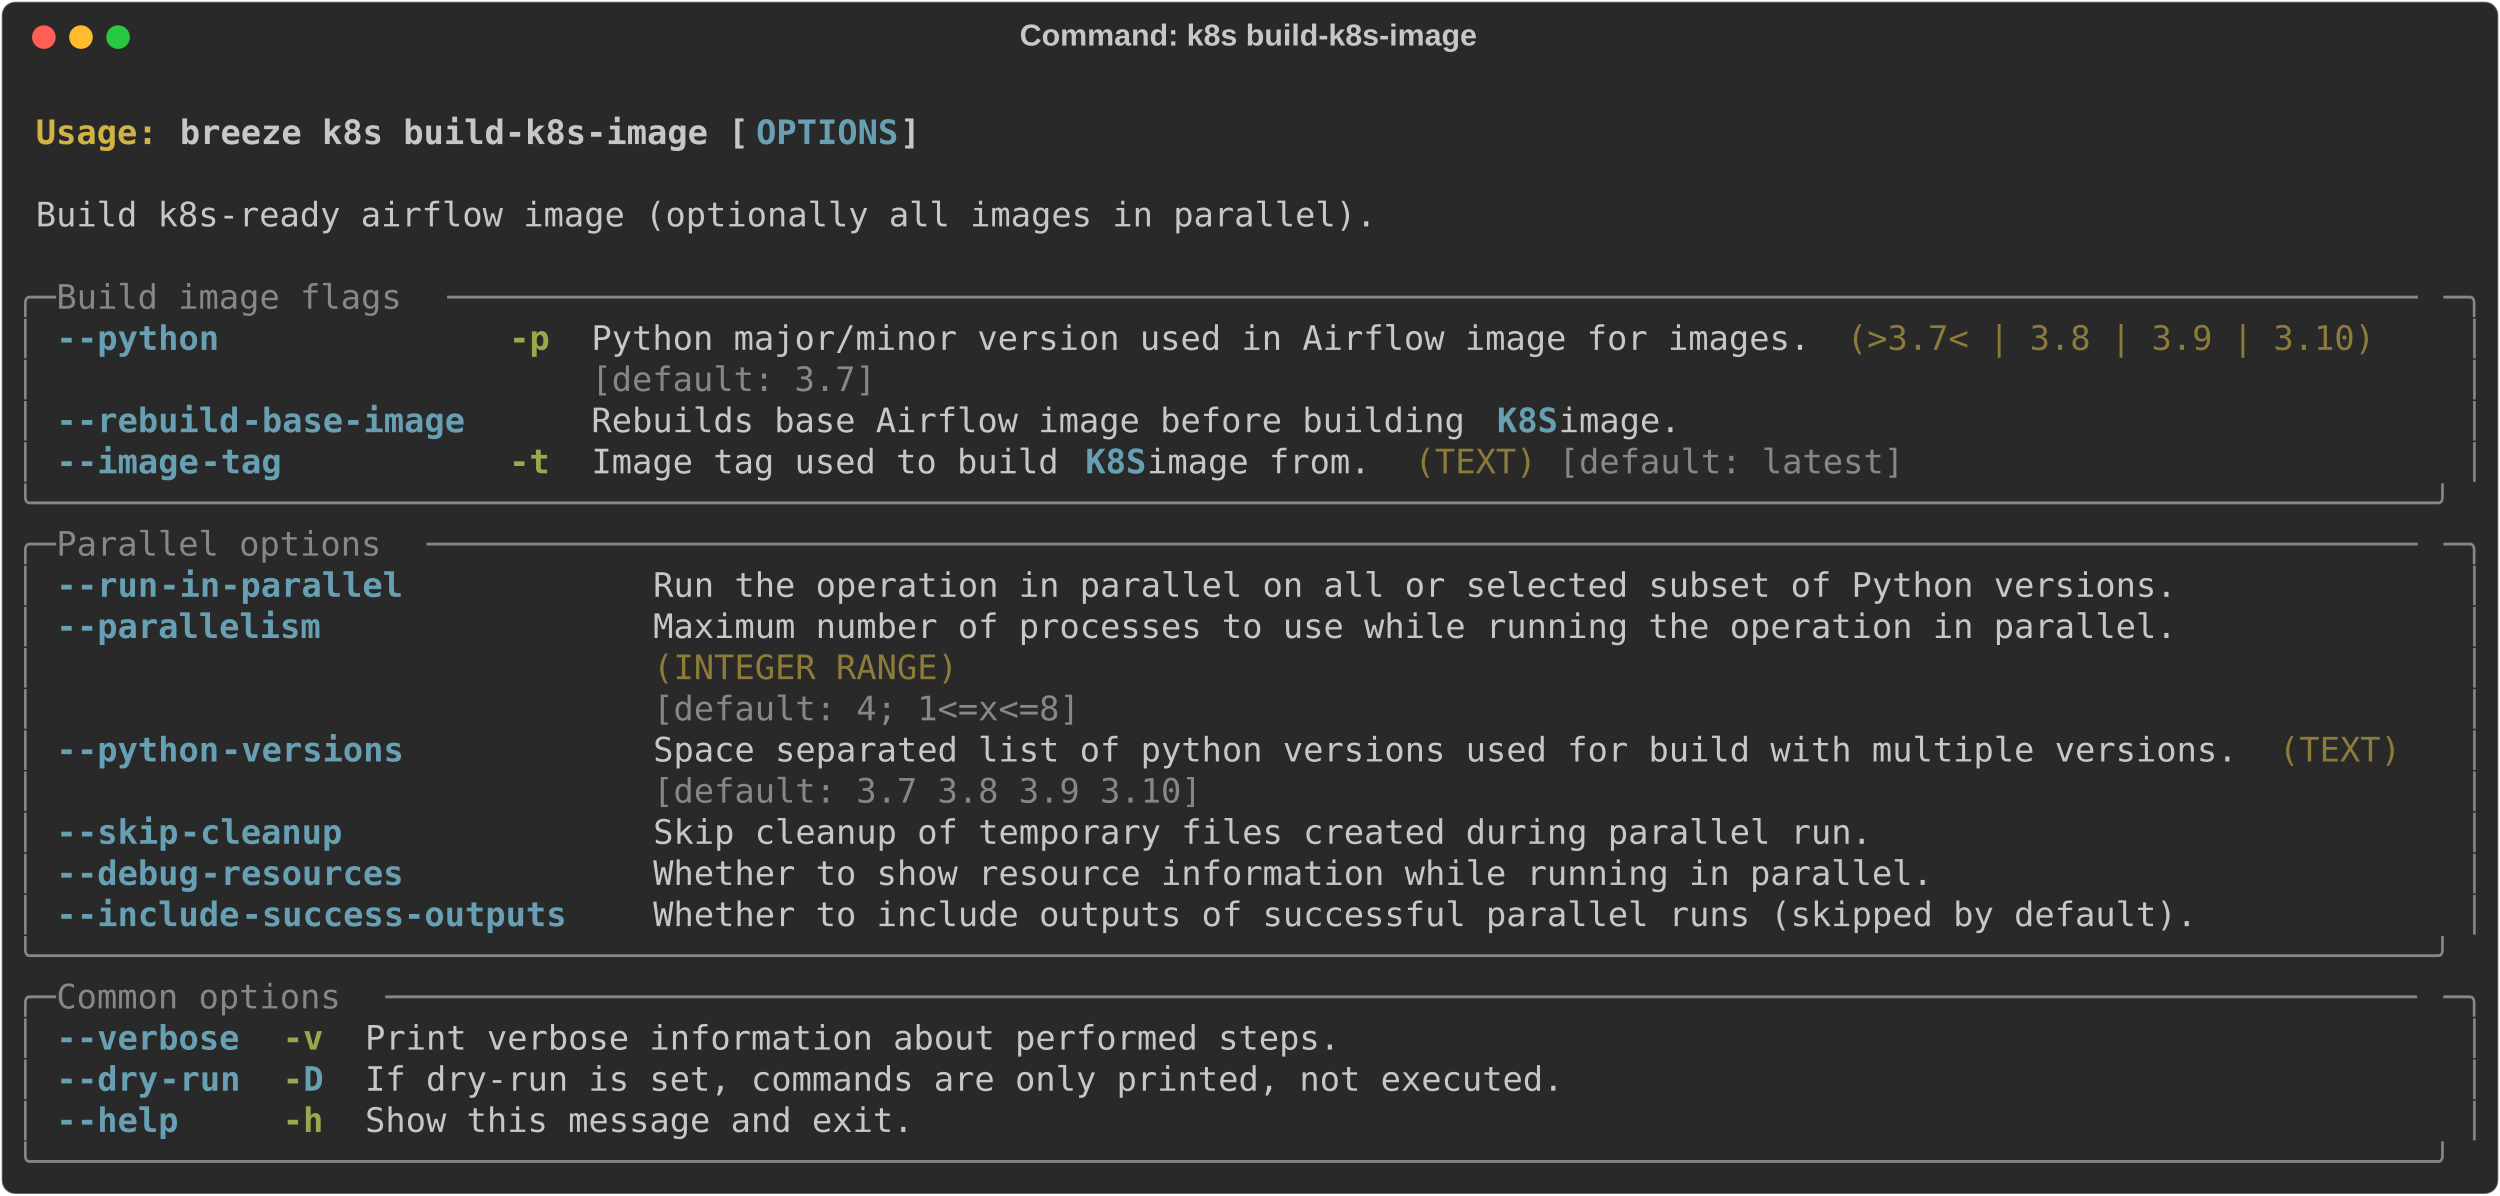
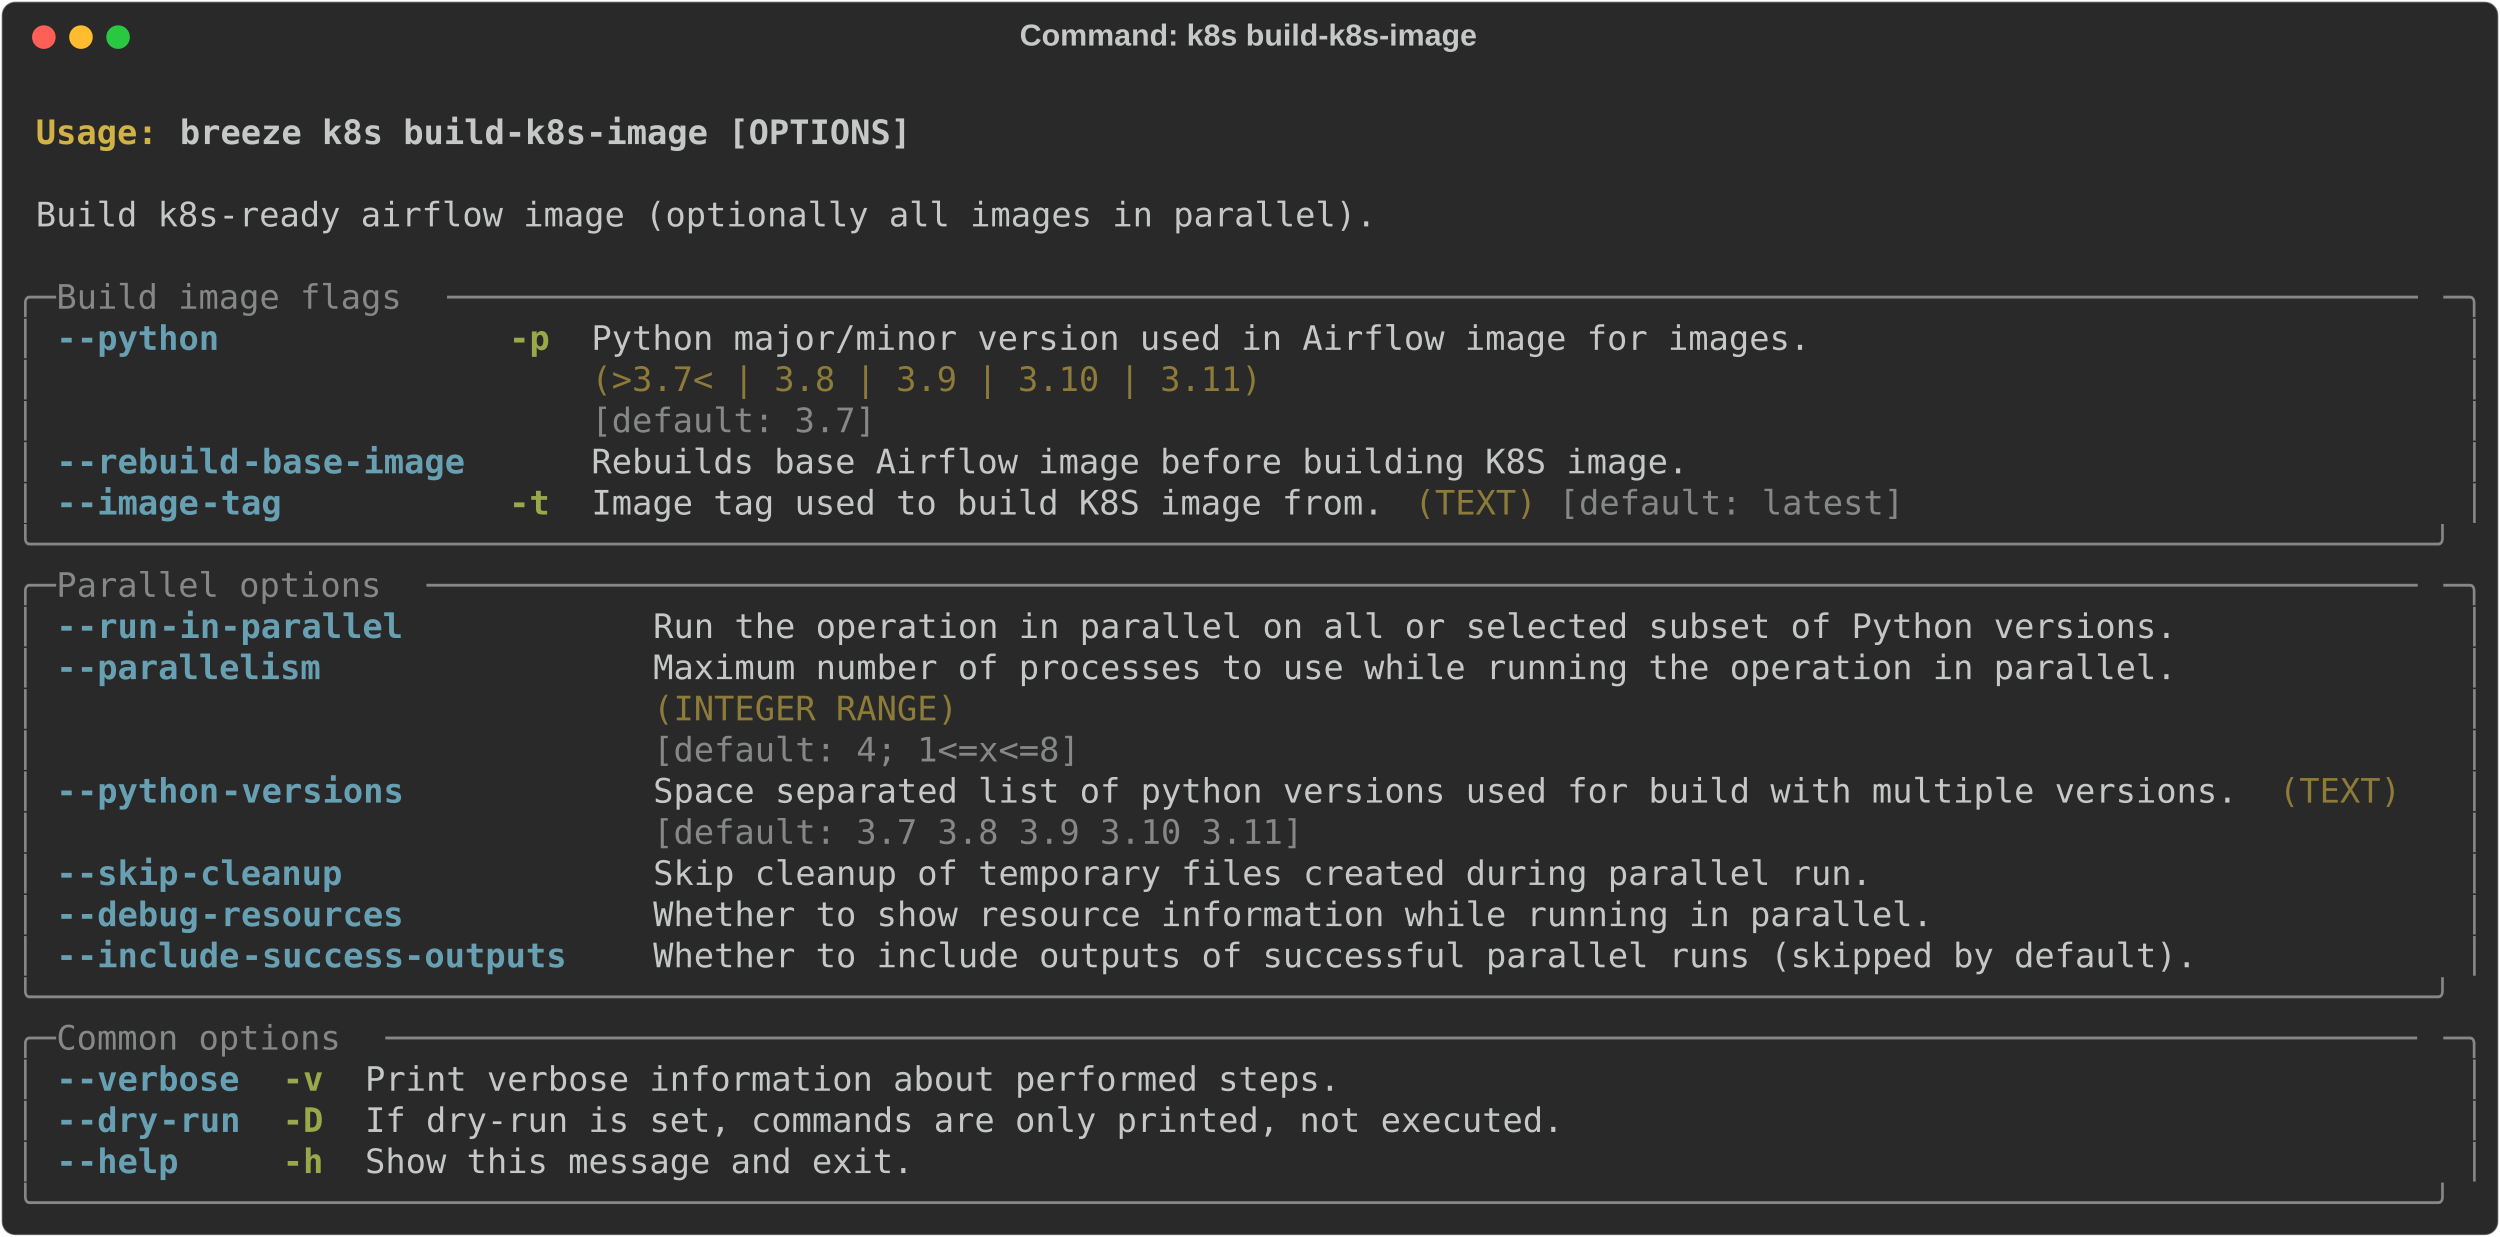
- <svg xmlns="http://www.w3.org/2000/svg" class="rich-terminal" viewBox="0 0 1482 708.8">
+ <svg xmlns="http://www.w3.org/2000/svg" class="rich-terminal" viewBox="0 0 1482 733.2">
  <style>

    @font-face {
        font-family: "Fira Code";
        src: local("FiraCode-Regular"),
                url("https://cdnjs.cloudflare.com/ajax/libs/firacode/6.2.0/woff2/FiraCode-Regular.woff2") format("woff2"),
                url("https://cdnjs.cloudflare.com/ajax/libs/firacode/6.2.0/woff/FiraCode-Regular.woff") format("woff");
        font-style: normal;
        font-weight: 400;
    }
    @font-face {
        font-family: "Fira Code";
        src: local("FiraCode-Bold"),
                url("https://cdnjs.cloudflare.com/ajax/libs/firacode/6.2.0/woff2/FiraCode-Bold.woff2") format("woff2"),
                url("https://cdnjs.cloudflare.com/ajax/libs/firacode/6.2.0/woff/FiraCode-Bold.woff") format("woff");
        font-style: bold;
        font-weight: 700;
    }

    .breeze-k8s-build-k8s-image-matrix {
        font-family: Fira Code, monospace;
        font-size: 20px;
        line-height: 24.4px;
        font-variant-east-asian: full-width;
    }

    .breeze-k8s-build-k8s-image-title {
        font-size: 18px;
        font-weight: bold;
        font-family: arial;
    }

    .breeze-k8s-build-k8s-image-r1 { fill: #c5c8c6;font-weight: bold }
.breeze-k8s-build-k8s-image-r2 { fill: #c5c8c6 }
.breeze-k8s-build-k8s-image-r3 { fill: #d0b344;font-weight: bold }
- .breeze-k8s-build-k8s-image-r4 { fill: #68a0b3;font-weight: bold }
- .breeze-k8s-build-k8s-image-r5 { fill: #868887 }
+ .breeze-k8s-build-k8s-image-r4 { fill: #868887 }
+ .breeze-k8s-build-k8s-image-r5 { fill: #68a0b3;font-weight: bold }
.breeze-k8s-build-k8s-image-r6 { fill: #98a84b;font-weight: bold }
.breeze-k8s-build-k8s-image-r7 { fill: #8d7b39 }
    </style>
  <defs>
    <clipPath id="breeze-k8s-build-k8s-image-clip-terminal">
-       <rect x="0" y="0" width="1463.0" height="657.8" />
+       <rect x="0" y="0" width="1463.0" height="682.2" />
    </clipPath>
    <clipPath id="breeze-k8s-build-k8s-image-line-0">
      <rect x="0" y="1.5" width="1464" height="24.65" />
    </clipPath>
    <clipPath id="breeze-k8s-build-k8s-image-line-1">
      <rect x="0" y="25.9" width="1464" height="24.65" />
    </clipPath>
    <clipPath id="breeze-k8s-build-k8s-image-line-2">
      <rect x="0" y="50.3" width="1464" height="24.65" />
    </clipPath>
    <clipPath id="breeze-k8s-build-k8s-image-line-3">
      <rect x="0" y="74.7" width="1464" height="24.65" />
    </clipPath>
    <clipPath id="breeze-k8s-build-k8s-image-line-4">
      <rect x="0" y="99.1" width="1464" height="24.65" />
    </clipPath>
    <clipPath id="breeze-k8s-build-k8s-image-line-5">
      <rect x="0" y="123.5" width="1464" height="24.65" />
    </clipPath>
    <clipPath id="breeze-k8s-build-k8s-image-line-6">
      <rect x="0" y="147.9" width="1464" height="24.65" />
    </clipPath>
    <clipPath id="breeze-k8s-build-k8s-image-line-7">
      <rect x="0" y="172.3" width="1464" height="24.65" />
    </clipPath>
    <clipPath id="breeze-k8s-build-k8s-image-line-8">
      <rect x="0" y="196.7" width="1464" height="24.65" />
    </clipPath>
    <clipPath id="breeze-k8s-build-k8s-image-line-9">
      <rect x="0" y="221.1" width="1464" height="24.65" />
    </clipPath>
    <clipPath id="breeze-k8s-build-k8s-image-line-10">
      <rect x="0" y="245.5" width="1464" height="24.65" />
    </clipPath>
    <clipPath id="breeze-k8s-build-k8s-image-line-11">
      <rect x="0" y="269.9" width="1464" height="24.65" />
    </clipPath>
    <clipPath id="breeze-k8s-build-k8s-image-line-12">
      <rect x="0" y="294.3" width="1464" height="24.65" />
    </clipPath>
    <clipPath id="breeze-k8s-build-k8s-image-line-13">
      <rect x="0" y="318.7" width="1464" height="24.65" />
    </clipPath>
    <clipPath id="breeze-k8s-build-k8s-image-line-14">
      <rect x="0" y="343.1" width="1464" height="24.65" />
    </clipPath>
    <clipPath id="breeze-k8s-build-k8s-image-line-15">
      <rect x="0" y="367.5" width="1464" height="24.65" />
    </clipPath>
    <clipPath id="breeze-k8s-build-k8s-image-line-16">
      <rect x="0" y="391.9" width="1464" height="24.65" />
    </clipPath>
    <clipPath id="breeze-k8s-build-k8s-image-line-17">
      <rect x="0" y="416.3" width="1464" height="24.65" />
    </clipPath>
    <clipPath id="breeze-k8s-build-k8s-image-line-18">
      <rect x="0" y="440.7" width="1464" height="24.65" />
    </clipPath>
    <clipPath id="breeze-k8s-build-k8s-image-line-19">
      <rect x="0" y="465.1" width="1464" height="24.65" />
    </clipPath>
    <clipPath id="breeze-k8s-build-k8s-image-line-20">
      <rect x="0" y="489.5" width="1464" height="24.65" />
    </clipPath>
    <clipPath id="breeze-k8s-build-k8s-image-line-21">
      <rect x="0" y="513.9" width="1464" height="24.65" />
    </clipPath>
    <clipPath id="breeze-k8s-build-k8s-image-line-22">
      <rect x="0" y="538.3" width="1464" height="24.65" />
    </clipPath>
    <clipPath id="breeze-k8s-build-k8s-image-line-23">
      <rect x="0" y="562.7" width="1464" height="24.65" />
    </clipPath>
    <clipPath id="breeze-k8s-build-k8s-image-line-24">
      <rect x="0" y="587.1" width="1464" height="24.65" />
    </clipPath>
    <clipPath id="breeze-k8s-build-k8s-image-line-25">
      <rect x="0" y="611.5" width="1464" height="24.65" />
    </clipPath>
+     <clipPath id="breeze-k8s-build-k8s-image-line-26">
+       <rect x="0" y="635.9" width="1464" height="24.65" />
+     </clipPath>
  </defs>
-   <rect fill="#292929" stroke="rgba(255,255,255,0.35)" stroke-width="1" x="1" y="1" width="1480" height="706.8" rx="8" />
+   <rect fill="#292929" stroke="rgba(255,255,255,0.35)" stroke-width="1" x="1" y="1" width="1480" height="731.2" rx="8" />
  <text class="breeze-k8s-build-k8s-image-title" fill="#c5c8c6" text-anchor="middle" x="740" y="27">Command: k8s build-k8s-image</text>
  <g transform="translate(26,22)">
    <circle cx="0" cy="0" r="7" fill="#ff5f57" />
    <circle cx="22" cy="0" r="7" fill="#febc2e" />
    <circle cx="44" cy="0" r="7" fill="#28c840" />
  </g>
  <g transform="translate(9, 41)" clip-path="url(#breeze-k8s-build-k8s-image-clip-terminal)">
    <g class="breeze-k8s-build-k8s-image-matrix">
      <text class="breeze-k8s-build-k8s-image-r2" x="1464" y="20" textLength="12.2" clip-path="url(#breeze-k8s-build-k8s-image-line-0)">
</text>
      <text class="breeze-k8s-build-k8s-image-r3" x="12.2" y="44.4" textLength="85.4" clip-path="url(#breeze-k8s-build-k8s-image-line-1)">Usage: </text>
-       <text class="breeze-k8s-build-k8s-image-r1" x="97.6" y="44.4" textLength="341.6" clip-path="url(#breeze-k8s-build-k8s-image-line-1)">breeze k8s build-k8s-image [</text>
-       <text class="breeze-k8s-build-k8s-image-r4" x="439.2" y="44.4" textLength="85.4" clip-path="url(#breeze-k8s-build-k8s-image-line-1)">OPTIONS</text>
-       <text class="breeze-k8s-build-k8s-image-r1" x="524.6" y="44.4" textLength="12.2" clip-path="url(#breeze-k8s-build-k8s-image-line-1)">]</text>
+       <text class="breeze-k8s-build-k8s-image-r1" x="97.6" y="44.4" textLength="439.2" clip-path="url(#breeze-k8s-build-k8s-image-line-1)">breeze k8s build-k8s-image [OPTIONS]</text>
      <text class="breeze-k8s-build-k8s-image-r2" x="1464" y="44.4" textLength="12.2" clip-path="url(#breeze-k8s-build-k8s-image-line-1)">
</text>
      <text class="breeze-k8s-build-k8s-image-r2" x="1464" y="68.8" textLength="12.2" clip-path="url(#breeze-k8s-build-k8s-image-line-2)">
</text>
      <text class="breeze-k8s-build-k8s-image-r2" x="12.2" y="93.2" textLength="805.2" clip-path="url(#breeze-k8s-build-k8s-image-line-3)">Build k8s-ready airflow image (optionally all images in parallel).</text>
      <text class="breeze-k8s-build-k8s-image-r2" x="1464" y="93.2" textLength="12.2" clip-path="url(#breeze-k8s-build-k8s-image-line-3)">
</text>
      <text class="breeze-k8s-build-k8s-image-r2" x="1464" y="117.6" textLength="12.2" clip-path="url(#breeze-k8s-build-k8s-image-line-4)">
</text>
-       <text class="breeze-k8s-build-k8s-image-r5" x="0" y="142" textLength="24.4" clip-path="url(#breeze-k8s-build-k8s-image-line-5)">╭─</text>
-       <text class="breeze-k8s-build-k8s-image-r5" x="24.4" y="142" textLength="231.8" clip-path="url(#breeze-k8s-build-k8s-image-line-5)"> Build image flags </text>
-       <text class="breeze-k8s-build-k8s-image-r5" x="256.2" y="142" textLength="1183.4" clip-path="url(#breeze-k8s-build-k8s-image-line-5)">─────────────────────────────────────────────────────────────────────────────────────────────────</text>
-       <text class="breeze-k8s-build-k8s-image-r5" x="1439.6" y="142" textLength="24.4" clip-path="url(#breeze-k8s-build-k8s-image-line-5)">─╮</text>
+       <text class="breeze-k8s-build-k8s-image-r4" x="0" y="142" textLength="24.4" clip-path="url(#breeze-k8s-build-k8s-image-line-5)">╭─</text>
+       <text class="breeze-k8s-build-k8s-image-r4" x="24.4" y="142" textLength="231.8" clip-path="url(#breeze-k8s-build-k8s-image-line-5)"> Build image flags </text>
+       <text class="breeze-k8s-build-k8s-image-r4" x="256.2" y="142" textLength="1183.4" clip-path="url(#breeze-k8s-build-k8s-image-line-5)">─────────────────────────────────────────────────────────────────────────────────────────────────</text>
+       <text class="breeze-k8s-build-k8s-image-r4" x="1439.6" y="142" textLength="24.4" clip-path="url(#breeze-k8s-build-k8s-image-line-5)">─╮</text>
      <text class="breeze-k8s-build-k8s-image-r2" x="1464" y="142" textLength="12.2" clip-path="url(#breeze-k8s-build-k8s-image-line-5)">
</text>
-       <text class="breeze-k8s-build-k8s-image-r5" x="0" y="166.4" textLength="12.2" clip-path="url(#breeze-k8s-build-k8s-image-line-6)">│</text>
-       <text class="breeze-k8s-build-k8s-image-r4" x="24.4" y="166.4" textLength="12.2" clip-path="url(#breeze-k8s-build-k8s-image-line-6)">-</text>
-       <text class="breeze-k8s-build-k8s-image-r4" x="36.6" y="166.4" textLength="85.4" clip-path="url(#breeze-k8s-build-k8s-image-line-6)">-python</text>
+       <text class="breeze-k8s-build-k8s-image-r4" x="0" y="166.4" textLength="12.2" clip-path="url(#breeze-k8s-build-k8s-image-line-6)">│</text>
+       <text class="breeze-k8s-build-k8s-image-r5" x="24.4" y="166.4" textLength="12.2" clip-path="url(#breeze-k8s-build-k8s-image-line-6)">-</text>
+       <text class="breeze-k8s-build-k8s-image-r5" x="36.6" y="166.4" textLength="85.4" clip-path="url(#breeze-k8s-build-k8s-image-line-6)">-python</text>
      <text class="breeze-k8s-build-k8s-image-r6" x="292.8" y="166.4" textLength="24.4" clip-path="url(#breeze-k8s-build-k8s-image-line-6)">-p</text>
      <text class="breeze-k8s-build-k8s-image-r2" x="341.6" y="166.4" textLength="732" clip-path="url(#breeze-k8s-build-k8s-image-line-6)">Python major/minor version used in Airflow image for images.</text>
-       <text class="breeze-k8s-build-k8s-image-r7" x="1085.8" y="166.4" textLength="317.2" clip-path="url(#breeze-k8s-build-k8s-image-line-6)">(&gt;3.7&lt; | 3.8 | 3.9 | 3.10)</text>
-       <text class="breeze-k8s-build-k8s-image-r5" x="1451.8" y="166.4" textLength="12.2" clip-path="url(#breeze-k8s-build-k8s-image-line-6)">│</text>
+       <text class="breeze-k8s-build-k8s-image-r4" x="1451.8" y="166.4" textLength="12.2" clip-path="url(#breeze-k8s-build-k8s-image-line-6)">│</text>
      <text class="breeze-k8s-build-k8s-image-r2" x="1464" y="166.4" textLength="12.2" clip-path="url(#breeze-k8s-build-k8s-image-line-6)">
</text>
-       <text class="breeze-k8s-build-k8s-image-r5" x="0" y="190.8" textLength="12.2" clip-path="url(#breeze-k8s-build-k8s-image-line-7)">│</text>
-       <text class="breeze-k8s-build-k8s-image-r5" x="341.6" y="190.8" textLength="732" clip-path="url(#breeze-k8s-build-k8s-image-line-7)">[default: 3.7]                                              </text>
-       <text class="breeze-k8s-build-k8s-image-r5" x="1451.8" y="190.8" textLength="12.2" clip-path="url(#breeze-k8s-build-k8s-image-line-7)">│</text>
+       <text class="breeze-k8s-build-k8s-image-r4" x="0" y="190.8" textLength="12.2" clip-path="url(#breeze-k8s-build-k8s-image-line-7)">│</text>
+       <text class="breeze-k8s-build-k8s-image-r7" x="341.6" y="190.8" textLength="732" clip-path="url(#breeze-k8s-build-k8s-image-line-7)">(&gt;3.7&lt; | 3.8 | 3.9 | 3.10 | 3.11)                           </text>
+       <text class="breeze-k8s-build-k8s-image-r4" x="1451.8" y="190.8" textLength="12.2" clip-path="url(#breeze-k8s-build-k8s-image-line-7)">│</text>
      <text class="breeze-k8s-build-k8s-image-r2" x="1464" y="190.8" textLength="12.2" clip-path="url(#breeze-k8s-build-k8s-image-line-7)">
</text>
-       <text class="breeze-k8s-build-k8s-image-r5" x="0" y="215.2" textLength="12.2" clip-path="url(#breeze-k8s-build-k8s-image-line-8)">│</text>
-       <text class="breeze-k8s-build-k8s-image-r4" x="24.4" y="215.2" textLength="12.2" clip-path="url(#breeze-k8s-build-k8s-image-line-8)">-</text>
-       <text class="breeze-k8s-build-k8s-image-r4" x="36.6" y="215.2" textLength="97.6" clip-path="url(#breeze-k8s-build-k8s-image-line-8)">-rebuild</text>
-       <text class="breeze-k8s-build-k8s-image-r4" x="134.2" y="215.2" textLength="134.2" clip-path="url(#breeze-k8s-build-k8s-image-line-8)">-base-image</text>
-       <text class="breeze-k8s-build-k8s-image-r2" x="341.6" y="215.2" textLength="536.8" clip-path="url(#breeze-k8s-build-k8s-image-line-8)">Rebuilds base Airflow image before building </text>
-       <text class="breeze-k8s-build-k8s-image-r4" x="878.4" y="215.2" textLength="36.6" clip-path="url(#breeze-k8s-build-k8s-image-line-8)">K8S</text>
-       <text class="breeze-k8s-build-k8s-image-r2" x="915" y="215.2" textLength="85.4" clip-path="url(#breeze-k8s-build-k8s-image-line-8)"> image.</text>
-       <text class="breeze-k8s-build-k8s-image-r5" x="1451.8" y="215.2" textLength="12.2" clip-path="url(#breeze-k8s-build-k8s-image-line-8)">│</text>
+       <text class="breeze-k8s-build-k8s-image-r4" x="0" y="215.2" textLength="12.2" clip-path="url(#breeze-k8s-build-k8s-image-line-8)">│</text>
+       <text class="breeze-k8s-build-k8s-image-r4" x="341.6" y="215.2" textLength="732" clip-path="url(#breeze-k8s-build-k8s-image-line-8)">[default: 3.7]                                              </text>
+       <text class="breeze-k8s-build-k8s-image-r4" x="1451.8" y="215.2" textLength="12.2" clip-path="url(#breeze-k8s-build-k8s-image-line-8)">│</text>
      <text class="breeze-k8s-build-k8s-image-r2" x="1464" y="215.2" textLength="12.2" clip-path="url(#breeze-k8s-build-k8s-image-line-8)">
</text>
-       <text class="breeze-k8s-build-k8s-image-r5" x="0" y="239.6" textLength="12.2" clip-path="url(#breeze-k8s-build-k8s-image-line-9)">│</text>
-       <text class="breeze-k8s-build-k8s-image-r4" x="24.4" y="239.6" textLength="12.2" clip-path="url(#breeze-k8s-build-k8s-image-line-9)">-</text>
-       <text class="breeze-k8s-build-k8s-image-r4" x="36.6" y="239.6" textLength="73.2" clip-path="url(#breeze-k8s-build-k8s-image-line-9)">-image</text>
-       <text class="breeze-k8s-build-k8s-image-r4" x="109.8" y="239.6" textLength="48.8" clip-path="url(#breeze-k8s-build-k8s-image-line-9)">-tag</text>
-       <text class="breeze-k8s-build-k8s-image-r6" x="292.8" y="239.6" textLength="24.4" clip-path="url(#breeze-k8s-build-k8s-image-line-9)">-t</text>
-       <text class="breeze-k8s-build-k8s-image-r2" x="341.6" y="239.6" textLength="292.8" clip-path="url(#breeze-k8s-build-k8s-image-line-9)">Image tag used to build </text>
-       <text class="breeze-k8s-build-k8s-image-r4" x="634.4" y="239.6" textLength="36.6" clip-path="url(#breeze-k8s-build-k8s-image-line-9)">K8S</text>
-       <text class="breeze-k8s-build-k8s-image-r2" x="671" y="239.6" textLength="146.4" clip-path="url(#breeze-k8s-build-k8s-image-line-9)"> image from.</text>
-       <text class="breeze-k8s-build-k8s-image-r7" x="829.6" y="239.6" textLength="73.2" clip-path="url(#breeze-k8s-build-k8s-image-line-9)">(TEXT)</text>
-       <text class="breeze-k8s-build-k8s-image-r5" x="915" y="239.6" textLength="207.4" clip-path="url(#breeze-k8s-build-k8s-image-line-9)">[default: latest]</text>
-       <text class="breeze-k8s-build-k8s-image-r5" x="1451.8" y="239.6" textLength="12.2" clip-path="url(#breeze-k8s-build-k8s-image-line-9)">│</text>
+       <text class="breeze-k8s-build-k8s-image-r4" x="0" y="239.6" textLength="12.2" clip-path="url(#breeze-k8s-build-k8s-image-line-9)">│</text>
+       <text class="breeze-k8s-build-k8s-image-r5" x="24.4" y="239.6" textLength="12.2" clip-path="url(#breeze-k8s-build-k8s-image-line-9)">-</text>
+       <text class="breeze-k8s-build-k8s-image-r5" x="36.6" y="239.6" textLength="97.6" clip-path="url(#breeze-k8s-build-k8s-image-line-9)">-rebuild</text>
+       <text class="breeze-k8s-build-k8s-image-r5" x="134.2" y="239.6" textLength="134.2" clip-path="url(#breeze-k8s-build-k8s-image-line-9)">-base-image</text>
+       <text class="breeze-k8s-build-k8s-image-r2" x="341.6" y="239.6" textLength="658.8" clip-path="url(#breeze-k8s-build-k8s-image-line-9)">Rebuilds base Airflow image before building K8S image.</text>
+       <text class="breeze-k8s-build-k8s-image-r4" x="1451.8" y="239.6" textLength="12.2" clip-path="url(#breeze-k8s-build-k8s-image-line-9)">│</text>
      <text class="breeze-k8s-build-k8s-image-r2" x="1464" y="239.6" textLength="12.2" clip-path="url(#breeze-k8s-build-k8s-image-line-9)">
</text>
-       <text class="breeze-k8s-build-k8s-image-r5" x="0" y="264" textLength="1464" clip-path="url(#breeze-k8s-build-k8s-image-line-10)">╰──────────────────────────────────────────────────────────────────────────────────────────────────────────────────────╯</text>
+       <text class="breeze-k8s-build-k8s-image-r4" x="0" y="264" textLength="12.2" clip-path="url(#breeze-k8s-build-k8s-image-line-10)">│</text>
+       <text class="breeze-k8s-build-k8s-image-r5" x="24.4" y="264" textLength="12.2" clip-path="url(#breeze-k8s-build-k8s-image-line-10)">-</text>
+       <text class="breeze-k8s-build-k8s-image-r5" x="36.6" y="264" textLength="73.2" clip-path="url(#breeze-k8s-build-k8s-image-line-10)">-image</text>
+       <text class="breeze-k8s-build-k8s-image-r5" x="109.8" y="264" textLength="48.8" clip-path="url(#breeze-k8s-build-k8s-image-line-10)">-tag</text>
+       <text class="breeze-k8s-build-k8s-image-r6" x="292.8" y="264" textLength="24.4" clip-path="url(#breeze-k8s-build-k8s-image-line-10)">-t</text>
+       <text class="breeze-k8s-build-k8s-image-r2" x="341.6" y="264" textLength="475.8" clip-path="url(#breeze-k8s-build-k8s-image-line-10)">Image tag used to build K8S image from.</text>
+       <text class="breeze-k8s-build-k8s-image-r7" x="829.6" y="264" textLength="73.2" clip-path="url(#breeze-k8s-build-k8s-image-line-10)">(TEXT)</text>
+       <text class="breeze-k8s-build-k8s-image-r4" x="915" y="264" textLength="207.4" clip-path="url(#breeze-k8s-build-k8s-image-line-10)">[default: latest]</text>
+       <text class="breeze-k8s-build-k8s-image-r4" x="1451.8" y="264" textLength="12.2" clip-path="url(#breeze-k8s-build-k8s-image-line-10)">│</text>
      <text class="breeze-k8s-build-k8s-image-r2" x="1464" y="264" textLength="12.2" clip-path="url(#breeze-k8s-build-k8s-image-line-10)">
</text>
-       <text class="breeze-k8s-build-k8s-image-r5" x="0" y="288.4" textLength="24.4" clip-path="url(#breeze-k8s-build-k8s-image-line-11)">╭─</text>
-       <text class="breeze-k8s-build-k8s-image-r5" x="24.4" y="288.4" textLength="219.6" clip-path="url(#breeze-k8s-build-k8s-image-line-11)"> Parallel options </text>
-       <text class="breeze-k8s-build-k8s-image-r5" x="244" y="288.4" textLength="1195.6" clip-path="url(#breeze-k8s-build-k8s-image-line-11)">──────────────────────────────────────────────────────────────────────────────────────────────────</text>
-       <text class="breeze-k8s-build-k8s-image-r5" x="1439.6" y="288.4" textLength="24.4" clip-path="url(#breeze-k8s-build-k8s-image-line-11)">─╮</text>
+       <text class="breeze-k8s-build-k8s-image-r4" x="0" y="288.4" textLength="1464" clip-path="url(#breeze-k8s-build-k8s-image-line-11)">╰──────────────────────────────────────────────────────────────────────────────────────────────────────────────────────╯</text>
      <text class="breeze-k8s-build-k8s-image-r2" x="1464" y="288.4" textLength="12.2" clip-path="url(#breeze-k8s-build-k8s-image-line-11)">
</text>
-       <text class="breeze-k8s-build-k8s-image-r5" x="0" y="312.8" textLength="12.2" clip-path="url(#breeze-k8s-build-k8s-image-line-12)">│</text>
-       <text class="breeze-k8s-build-k8s-image-r4" x="24.4" y="312.8" textLength="12.2" clip-path="url(#breeze-k8s-build-k8s-image-line-12)">-</text>
-       <text class="breeze-k8s-build-k8s-image-r4" x="36.6" y="312.8" textLength="48.8" clip-path="url(#breeze-k8s-build-k8s-image-line-12)">-run</text>
-       <text class="breeze-k8s-build-k8s-image-r4" x="85.4" y="312.8" textLength="146.4" clip-path="url(#breeze-k8s-build-k8s-image-line-12)">-in-parallel</text>
-       <text class="breeze-k8s-build-k8s-image-r2" x="378.2" y="312.8" textLength="915" clip-path="url(#breeze-k8s-build-k8s-image-line-12)">Run the operation in parallel on all or selected subset of Python versions.</text>
-       <text class="breeze-k8s-build-k8s-image-r5" x="1451.8" y="312.8" textLength="12.2" clip-path="url(#breeze-k8s-build-k8s-image-line-12)">│</text>
+       <text class="breeze-k8s-build-k8s-image-r4" x="0" y="312.8" textLength="24.4" clip-path="url(#breeze-k8s-build-k8s-image-line-12)">╭─</text>
+       <text class="breeze-k8s-build-k8s-image-r4" x="24.4" y="312.8" textLength="219.6" clip-path="url(#breeze-k8s-build-k8s-image-line-12)"> Parallel options </text>
+       <text class="breeze-k8s-build-k8s-image-r4" x="244" y="312.8" textLength="1195.6" clip-path="url(#breeze-k8s-build-k8s-image-line-12)">──────────────────────────────────────────────────────────────────────────────────────────────────</text>
+       <text class="breeze-k8s-build-k8s-image-r4" x="1439.6" y="312.8" textLength="24.4" clip-path="url(#breeze-k8s-build-k8s-image-line-12)">─╮</text>
      <text class="breeze-k8s-build-k8s-image-r2" x="1464" y="312.8" textLength="12.2" clip-path="url(#breeze-k8s-build-k8s-image-line-12)">
</text>
-       <text class="breeze-k8s-build-k8s-image-r5" x="0" y="337.2" textLength="12.2" clip-path="url(#breeze-k8s-build-k8s-image-line-13)">│</text>
-       <text class="breeze-k8s-build-k8s-image-r4" x="24.4" y="337.2" textLength="12.2" clip-path="url(#breeze-k8s-build-k8s-image-line-13)">-</text>
-       <text class="breeze-k8s-build-k8s-image-r4" x="36.6" y="337.2" textLength="146.4" clip-path="url(#breeze-k8s-build-k8s-image-line-13)">-parallelism</text>
-       <text class="breeze-k8s-build-k8s-image-r2" x="378.2" y="337.2" textLength="915" clip-path="url(#breeze-k8s-build-k8s-image-line-13)">Maximum number of processes to use while running the operation in parallel.</text>
-       <text class="breeze-k8s-build-k8s-image-r5" x="1451.8" y="337.2" textLength="12.2" clip-path="url(#breeze-k8s-build-k8s-image-line-13)">│</text>
+       <text class="breeze-k8s-build-k8s-image-r4" x="0" y="337.2" textLength="12.2" clip-path="url(#breeze-k8s-build-k8s-image-line-13)">│</text>
+       <text class="breeze-k8s-build-k8s-image-r5" x="24.4" y="337.2" textLength="12.2" clip-path="url(#breeze-k8s-build-k8s-image-line-13)">-</text>
+       <text class="breeze-k8s-build-k8s-image-r5" x="36.6" y="337.2" textLength="48.8" clip-path="url(#breeze-k8s-build-k8s-image-line-13)">-run</text>
+       <text class="breeze-k8s-build-k8s-image-r5" x="85.4" y="337.2" textLength="146.4" clip-path="url(#breeze-k8s-build-k8s-image-line-13)">-in-parallel</text>
+       <text class="breeze-k8s-build-k8s-image-r2" x="378.2" y="337.2" textLength="915" clip-path="url(#breeze-k8s-build-k8s-image-line-13)">Run the operation in parallel on all or selected subset of Python versions.</text>
+       <text class="breeze-k8s-build-k8s-image-r4" x="1451.8" y="337.2" textLength="12.2" clip-path="url(#breeze-k8s-build-k8s-image-line-13)">│</text>
      <text class="breeze-k8s-build-k8s-image-r2" x="1464" y="337.2" textLength="12.2" clip-path="url(#breeze-k8s-build-k8s-image-line-13)">
</text>
-       <text class="breeze-k8s-build-k8s-image-r5" x="0" y="361.6" textLength="12.2" clip-path="url(#breeze-k8s-build-k8s-image-line-14)">│</text>
-       <text class="breeze-k8s-build-k8s-image-r7" x="378.2" y="361.6" textLength="915" clip-path="url(#breeze-k8s-build-k8s-image-line-14)">(INTEGER RANGE)                                                            </text>
-       <text class="breeze-k8s-build-k8s-image-r5" x="1451.8" y="361.6" textLength="12.2" clip-path="url(#breeze-k8s-build-k8s-image-line-14)">│</text>
+       <text class="breeze-k8s-build-k8s-image-r4" x="0" y="361.6" textLength="12.2" clip-path="url(#breeze-k8s-build-k8s-image-line-14)">│</text>
+       <text class="breeze-k8s-build-k8s-image-r5" x="24.4" y="361.6" textLength="12.2" clip-path="url(#breeze-k8s-build-k8s-image-line-14)">-</text>
+       <text class="breeze-k8s-build-k8s-image-r5" x="36.6" y="361.6" textLength="146.4" clip-path="url(#breeze-k8s-build-k8s-image-line-14)">-parallelism</text>
+       <text class="breeze-k8s-build-k8s-image-r2" x="378.2" y="361.6" textLength="915" clip-path="url(#breeze-k8s-build-k8s-image-line-14)">Maximum number of processes to use while running the operation in parallel.</text>
+       <text class="breeze-k8s-build-k8s-image-r4" x="1451.8" y="361.6" textLength="12.2" clip-path="url(#breeze-k8s-build-k8s-image-line-14)">│</text>
      <text class="breeze-k8s-build-k8s-image-r2" x="1464" y="361.6" textLength="12.2" clip-path="url(#breeze-k8s-build-k8s-image-line-14)">
</text>
-       <text class="breeze-k8s-build-k8s-image-r5" x="0" y="386" textLength="12.2" clip-path="url(#breeze-k8s-build-k8s-image-line-15)">│</text>
-       <text class="breeze-k8s-build-k8s-image-r5" x="378.2" y="386" textLength="915" clip-path="url(#breeze-k8s-build-k8s-image-line-15)">[default: 4; 1&lt;=x&lt;=8]                                                      </text>
-       <text class="breeze-k8s-build-k8s-image-r5" x="1451.8" y="386" textLength="12.2" clip-path="url(#breeze-k8s-build-k8s-image-line-15)">│</text>
+       <text class="breeze-k8s-build-k8s-image-r4" x="0" y="386" textLength="12.2" clip-path="url(#breeze-k8s-build-k8s-image-line-15)">│</text>
+       <text class="breeze-k8s-build-k8s-image-r7" x="378.2" y="386" textLength="915" clip-path="url(#breeze-k8s-build-k8s-image-line-15)">(INTEGER RANGE)                                                            </text>
+       <text class="breeze-k8s-build-k8s-image-r4" x="1451.8" y="386" textLength="12.2" clip-path="url(#breeze-k8s-build-k8s-image-line-15)">│</text>
      <text class="breeze-k8s-build-k8s-image-r2" x="1464" y="386" textLength="12.2" clip-path="url(#breeze-k8s-build-k8s-image-line-15)">
</text>
-       <text class="breeze-k8s-build-k8s-image-r5" x="0" y="410.4" textLength="12.2" clip-path="url(#breeze-k8s-build-k8s-image-line-16)">│</text>
-       <text class="breeze-k8s-build-k8s-image-r4" x="24.4" y="410.4" textLength="12.2" clip-path="url(#breeze-k8s-build-k8s-image-line-16)">-</text>
-       <text class="breeze-k8s-build-k8s-image-r4" x="36.6" y="410.4" textLength="85.4" clip-path="url(#breeze-k8s-build-k8s-image-line-16)">-python</text>
-       <text class="breeze-k8s-build-k8s-image-r4" x="122" y="410.4" textLength="109.8" clip-path="url(#breeze-k8s-build-k8s-image-line-16)">-versions</text>
-       <text class="breeze-k8s-build-k8s-image-r2" x="378.2" y="410.4" textLength="951.6" clip-path="url(#breeze-k8s-build-k8s-image-line-16)">Space separated list of python versions used for build with multiple versions.</text>
-       <text class="breeze-k8s-build-k8s-image-r7" x="1342" y="410.4" textLength="73.2" clip-path="url(#breeze-k8s-build-k8s-image-line-16)">(TEXT)</text>
-       <text class="breeze-k8s-build-k8s-image-r5" x="1451.8" y="410.4" textLength="12.2" clip-path="url(#breeze-k8s-build-k8s-image-line-16)">│</text>
+       <text class="breeze-k8s-build-k8s-image-r4" x="0" y="410.4" textLength="12.2" clip-path="url(#breeze-k8s-build-k8s-image-line-16)">│</text>
+       <text class="breeze-k8s-build-k8s-image-r4" x="378.2" y="410.4" textLength="915" clip-path="url(#breeze-k8s-build-k8s-image-line-16)">[default: 4; 1&lt;=x&lt;=8]                                                      </text>
+       <text class="breeze-k8s-build-k8s-image-r4" x="1451.8" y="410.4" textLength="12.2" clip-path="url(#breeze-k8s-build-k8s-image-line-16)">│</text>
      <text class="breeze-k8s-build-k8s-image-r2" x="1464" y="410.4" textLength="12.2" clip-path="url(#breeze-k8s-build-k8s-image-line-16)">
</text>
-       <text class="breeze-k8s-build-k8s-image-r5" x="0" y="434.8" textLength="12.2" clip-path="url(#breeze-k8s-build-k8s-image-line-17)">│</text>
-       <text class="breeze-k8s-build-k8s-image-r5" x="378.2" y="434.8" textLength="951.6" clip-path="url(#breeze-k8s-build-k8s-image-line-17)">[default: 3.7 3.8 3.9 3.10]                                                   </text>
-       <text class="breeze-k8s-build-k8s-image-r5" x="1451.8" y="434.8" textLength="12.2" clip-path="url(#breeze-k8s-build-k8s-image-line-17)">│</text>
+       <text class="breeze-k8s-build-k8s-image-r4" x="0" y="434.8" textLength="12.2" clip-path="url(#breeze-k8s-build-k8s-image-line-17)">│</text>
+       <text class="breeze-k8s-build-k8s-image-r5" x="24.4" y="434.8" textLength="12.2" clip-path="url(#breeze-k8s-build-k8s-image-line-17)">-</text>
+       <text class="breeze-k8s-build-k8s-image-r5" x="36.6" y="434.8" textLength="85.4" clip-path="url(#breeze-k8s-build-k8s-image-line-17)">-python</text>
+       <text class="breeze-k8s-build-k8s-image-r5" x="122" y="434.8" textLength="109.8" clip-path="url(#breeze-k8s-build-k8s-image-line-17)">-versions</text>
+       <text class="breeze-k8s-build-k8s-image-r2" x="378.2" y="434.8" textLength="951.6" clip-path="url(#breeze-k8s-build-k8s-image-line-17)">Space separated list of python versions used for build with multiple versions.</text>
+       <text class="breeze-k8s-build-k8s-image-r7" x="1342" y="434.8" textLength="73.2" clip-path="url(#breeze-k8s-build-k8s-image-line-17)">(TEXT)</text>
+       <text class="breeze-k8s-build-k8s-image-r4" x="1451.8" y="434.8" textLength="12.2" clip-path="url(#breeze-k8s-build-k8s-image-line-17)">│</text>
      <text class="breeze-k8s-build-k8s-image-r2" x="1464" y="434.8" textLength="12.2" clip-path="url(#breeze-k8s-build-k8s-image-line-17)">
</text>
-       <text class="breeze-k8s-build-k8s-image-r5" x="0" y="459.2" textLength="12.2" clip-path="url(#breeze-k8s-build-k8s-image-line-18)">│</text>
-       <text class="breeze-k8s-build-k8s-image-r4" x="24.4" y="459.2" textLength="12.2" clip-path="url(#breeze-k8s-build-k8s-image-line-18)">-</text>
-       <text class="breeze-k8s-build-k8s-image-r4" x="36.6" y="459.2" textLength="61" clip-path="url(#breeze-k8s-build-k8s-image-line-18)">-skip</text>
-       <text class="breeze-k8s-build-k8s-image-r4" x="97.6" y="459.2" textLength="97.6" clip-path="url(#breeze-k8s-build-k8s-image-line-18)">-cleanup</text>
-       <text class="breeze-k8s-build-k8s-image-r2" x="378.2" y="459.2" textLength="732" clip-path="url(#breeze-k8s-build-k8s-image-line-18)">Skip cleanup of temporary files created during parallel run.</text>
-       <text class="breeze-k8s-build-k8s-image-r5" x="1451.8" y="459.2" textLength="12.2" clip-path="url(#breeze-k8s-build-k8s-image-line-18)">│</text>
+       <text class="breeze-k8s-build-k8s-image-r4" x="0" y="459.2" textLength="12.2" clip-path="url(#breeze-k8s-build-k8s-image-line-18)">│</text>
+       <text class="breeze-k8s-build-k8s-image-r4" x="378.2" y="459.2" textLength="951.6" clip-path="url(#breeze-k8s-build-k8s-image-line-18)">[default: 3.7 3.8 3.9 3.10 3.11]                                              </text>
+       <text class="breeze-k8s-build-k8s-image-r4" x="1451.8" y="459.2" textLength="12.2" clip-path="url(#breeze-k8s-build-k8s-image-line-18)">│</text>
      <text class="breeze-k8s-build-k8s-image-r2" x="1464" y="459.2" textLength="12.2" clip-path="url(#breeze-k8s-build-k8s-image-line-18)">
</text>
-       <text class="breeze-k8s-build-k8s-image-r5" x="0" y="483.6" textLength="12.2" clip-path="url(#breeze-k8s-build-k8s-image-line-19)">│</text>
-       <text class="breeze-k8s-build-k8s-image-r4" x="24.4" y="483.6" textLength="12.2" clip-path="url(#breeze-k8s-build-k8s-image-line-19)">-</text>
-       <text class="breeze-k8s-build-k8s-image-r4" x="36.6" y="483.6" textLength="73.2" clip-path="url(#breeze-k8s-build-k8s-image-line-19)">-debug</text>
-       <text class="breeze-k8s-build-k8s-image-r4" x="109.8" y="483.6" textLength="122" clip-path="url(#breeze-k8s-build-k8s-image-line-19)">-resources</text>
-       <text class="breeze-k8s-build-k8s-image-r2" x="378.2" y="483.6" textLength="768.6" clip-path="url(#breeze-k8s-build-k8s-image-line-19)">Whether to show resource information while running in parallel.</text>
-       <text class="breeze-k8s-build-k8s-image-r5" x="1451.8" y="483.6" textLength="12.2" clip-path="url(#breeze-k8s-build-k8s-image-line-19)">│</text>
+       <text class="breeze-k8s-build-k8s-image-r4" x="0" y="483.6" textLength="12.2" clip-path="url(#breeze-k8s-build-k8s-image-line-19)">│</text>
+       <text class="breeze-k8s-build-k8s-image-r5" x="24.4" y="483.6" textLength="12.2" clip-path="url(#breeze-k8s-build-k8s-image-line-19)">-</text>
+       <text class="breeze-k8s-build-k8s-image-r5" x="36.6" y="483.6" textLength="61" clip-path="url(#breeze-k8s-build-k8s-image-line-19)">-skip</text>
+       <text class="breeze-k8s-build-k8s-image-r5" x="97.6" y="483.6" textLength="97.6" clip-path="url(#breeze-k8s-build-k8s-image-line-19)">-cleanup</text>
+       <text class="breeze-k8s-build-k8s-image-r2" x="378.2" y="483.6" textLength="732" clip-path="url(#breeze-k8s-build-k8s-image-line-19)">Skip cleanup of temporary files created during parallel run.</text>
+       <text class="breeze-k8s-build-k8s-image-r4" x="1451.8" y="483.6" textLength="12.2" clip-path="url(#breeze-k8s-build-k8s-image-line-19)">│</text>
      <text class="breeze-k8s-build-k8s-image-r2" x="1464" y="483.6" textLength="12.2" clip-path="url(#breeze-k8s-build-k8s-image-line-19)">
</text>
-       <text class="breeze-k8s-build-k8s-image-r5" x="0" y="508" textLength="12.2" clip-path="url(#breeze-k8s-build-k8s-image-line-20)">│</text>
-       <text class="breeze-k8s-build-k8s-image-r4" x="24.4" y="508" textLength="12.2" clip-path="url(#breeze-k8s-build-k8s-image-line-20)">-</text>
-       <text class="breeze-k8s-build-k8s-image-r4" x="36.6" y="508" textLength="97.6" clip-path="url(#breeze-k8s-build-k8s-image-line-20)">-include</text>
-       <text class="breeze-k8s-build-k8s-image-r4" x="134.2" y="508" textLength="195.2" clip-path="url(#breeze-k8s-build-k8s-image-line-20)">-success-outputs</text>
-       <text class="breeze-k8s-build-k8s-image-r2" x="378.2" y="508" textLength="927.2" clip-path="url(#breeze-k8s-build-k8s-image-line-20)">Whether to include outputs of successful parallel runs (skipped by default).</text>
-       <text class="breeze-k8s-build-k8s-image-r5" x="1451.8" y="508" textLength="12.2" clip-path="url(#breeze-k8s-build-k8s-image-line-20)">│</text>
+       <text class="breeze-k8s-build-k8s-image-r4" x="0" y="508" textLength="12.2" clip-path="url(#breeze-k8s-build-k8s-image-line-20)">│</text>
+       <text class="breeze-k8s-build-k8s-image-r5" x="24.4" y="508" textLength="12.2" clip-path="url(#breeze-k8s-build-k8s-image-line-20)">-</text>
+       <text class="breeze-k8s-build-k8s-image-r5" x="36.6" y="508" textLength="73.2" clip-path="url(#breeze-k8s-build-k8s-image-line-20)">-debug</text>
+       <text class="breeze-k8s-build-k8s-image-r5" x="109.8" y="508" textLength="122" clip-path="url(#breeze-k8s-build-k8s-image-line-20)">-resources</text>
+       <text class="breeze-k8s-build-k8s-image-r2" x="378.2" y="508" textLength="768.6" clip-path="url(#breeze-k8s-build-k8s-image-line-20)">Whether to show resource information while running in parallel.</text>
+       <text class="breeze-k8s-build-k8s-image-r4" x="1451.8" y="508" textLength="12.2" clip-path="url(#breeze-k8s-build-k8s-image-line-20)">│</text>
      <text class="breeze-k8s-build-k8s-image-r2" x="1464" y="508" textLength="12.2" clip-path="url(#breeze-k8s-build-k8s-image-line-20)">
</text>
-       <text class="breeze-k8s-build-k8s-image-r5" x="0" y="532.4" textLength="1464" clip-path="url(#breeze-k8s-build-k8s-image-line-21)">╰──────────────────────────────────────────────────────────────────────────────────────────────────────────────────────╯</text>
+       <text class="breeze-k8s-build-k8s-image-r4" x="0" y="532.4" textLength="12.2" clip-path="url(#breeze-k8s-build-k8s-image-line-21)">│</text>
+       <text class="breeze-k8s-build-k8s-image-r5" x="24.4" y="532.4" textLength="12.2" clip-path="url(#breeze-k8s-build-k8s-image-line-21)">-</text>
+       <text class="breeze-k8s-build-k8s-image-r5" x="36.6" y="532.4" textLength="97.6" clip-path="url(#breeze-k8s-build-k8s-image-line-21)">-include</text>
+       <text class="breeze-k8s-build-k8s-image-r5" x="134.2" y="532.4" textLength="195.2" clip-path="url(#breeze-k8s-build-k8s-image-line-21)">-success-outputs</text>
+       <text class="breeze-k8s-build-k8s-image-r2" x="378.2" y="532.4" textLength="927.2" clip-path="url(#breeze-k8s-build-k8s-image-line-21)">Whether to include outputs of successful parallel runs (skipped by default).</text>
+       <text class="breeze-k8s-build-k8s-image-r4" x="1451.8" y="532.4" textLength="12.2" clip-path="url(#breeze-k8s-build-k8s-image-line-21)">│</text>
      <text class="breeze-k8s-build-k8s-image-r2" x="1464" y="532.4" textLength="12.2" clip-path="url(#breeze-k8s-build-k8s-image-line-21)">
</text>
-       <text class="breeze-k8s-build-k8s-image-r5" x="0" y="556.8" textLength="24.4" clip-path="url(#breeze-k8s-build-k8s-image-line-22)">╭─</text>
-       <text class="breeze-k8s-build-k8s-image-r5" x="24.4" y="556.8" textLength="195.2" clip-path="url(#breeze-k8s-build-k8s-image-line-22)"> Common options </text>
-       <text class="breeze-k8s-build-k8s-image-r5" x="219.6" y="556.8" textLength="1220" clip-path="url(#breeze-k8s-build-k8s-image-line-22)">────────────────────────────────────────────────────────────────────────────────────────────────────</text>
-       <text class="breeze-k8s-build-k8s-image-r5" x="1439.6" y="556.8" textLength="24.4" clip-path="url(#breeze-k8s-build-k8s-image-line-22)">─╮</text>
+       <text class="breeze-k8s-build-k8s-image-r4" x="0" y="556.8" textLength="1464" clip-path="url(#breeze-k8s-build-k8s-image-line-22)">╰──────────────────────────────────────────────────────────────────────────────────────────────────────────────────────╯</text>
      <text class="breeze-k8s-build-k8s-image-r2" x="1464" y="556.8" textLength="12.2" clip-path="url(#breeze-k8s-build-k8s-image-line-22)">
</text>
-       <text class="breeze-k8s-build-k8s-image-r5" x="0" y="581.2" textLength="12.2" clip-path="url(#breeze-k8s-build-k8s-image-line-23)">│</text>
-       <text class="breeze-k8s-build-k8s-image-r4" x="24.4" y="581.2" textLength="12.2" clip-path="url(#breeze-k8s-build-k8s-image-line-23)">-</text>
-       <text class="breeze-k8s-build-k8s-image-r4" x="36.6" y="581.2" textLength="97.6" clip-path="url(#breeze-k8s-build-k8s-image-line-23)">-verbose</text>
-       <text class="breeze-k8s-build-k8s-image-r6" x="158.6" y="581.2" textLength="24.4" clip-path="url(#breeze-k8s-build-k8s-image-line-23)">-v</text>
-       <text class="breeze-k8s-build-k8s-image-r2" x="207.4" y="581.2" textLength="585.6" clip-path="url(#breeze-k8s-build-k8s-image-line-23)">Print verbose information about performed steps.</text>
-       <text class="breeze-k8s-build-k8s-image-r5" x="1451.8" y="581.2" textLength="12.2" clip-path="url(#breeze-k8s-build-k8s-image-line-23)">│</text>
+       <text class="breeze-k8s-build-k8s-image-r4" x="0" y="581.2" textLength="24.4" clip-path="url(#breeze-k8s-build-k8s-image-line-23)">╭─</text>
+       <text class="breeze-k8s-build-k8s-image-r4" x="24.4" y="581.2" textLength="195.2" clip-path="url(#breeze-k8s-build-k8s-image-line-23)"> Common options </text>
+       <text class="breeze-k8s-build-k8s-image-r4" x="219.6" y="581.2" textLength="1220" clip-path="url(#breeze-k8s-build-k8s-image-line-23)">────────────────────────────────────────────────────────────────────────────────────────────────────</text>
+       <text class="breeze-k8s-build-k8s-image-r4" x="1439.6" y="581.2" textLength="24.4" clip-path="url(#breeze-k8s-build-k8s-image-line-23)">─╮</text>
      <text class="breeze-k8s-build-k8s-image-r2" x="1464" y="581.2" textLength="12.2" clip-path="url(#breeze-k8s-build-k8s-image-line-23)">
</text>
-       <text class="breeze-k8s-build-k8s-image-r5" x="0" y="605.6" textLength="12.2" clip-path="url(#breeze-k8s-build-k8s-image-line-24)">│</text>
-       <text class="breeze-k8s-build-k8s-image-r4" x="24.4" y="605.6" textLength="12.2" clip-path="url(#breeze-k8s-build-k8s-image-line-24)">-</text>
-       <text class="breeze-k8s-build-k8s-image-r4" x="36.6" y="605.6" textLength="48.8" clip-path="url(#breeze-k8s-build-k8s-image-line-24)">-dry</text>
-       <text class="breeze-k8s-build-k8s-image-r4" x="85.4" y="605.6" textLength="48.8" clip-path="url(#breeze-k8s-build-k8s-image-line-24)">-run</text>
-       <text class="breeze-k8s-build-k8s-image-r6" x="158.6" y="605.6" textLength="12.2" clip-path="url(#breeze-k8s-build-k8s-image-line-24)">-</text>
-       <text class="breeze-k8s-build-k8s-image-r4" x="170.8" y="605.6" textLength="12.2" clip-path="url(#breeze-k8s-build-k8s-image-line-24)">D</text>
-       <text class="breeze-k8s-build-k8s-image-r2" x="207.4" y="605.6" textLength="719.8" clip-path="url(#breeze-k8s-build-k8s-image-line-24)">If dry-run is set, commands are only printed, not executed.</text>
-       <text class="breeze-k8s-build-k8s-image-r5" x="1451.8" y="605.6" textLength="12.2" clip-path="url(#breeze-k8s-build-k8s-image-line-24)">│</text>
+       <text class="breeze-k8s-build-k8s-image-r4" x="0" y="605.6" textLength="12.2" clip-path="url(#breeze-k8s-build-k8s-image-line-24)">│</text>
+       <text class="breeze-k8s-build-k8s-image-r5" x="24.4" y="605.6" textLength="12.2" clip-path="url(#breeze-k8s-build-k8s-image-line-24)">-</text>
+       <text class="breeze-k8s-build-k8s-image-r5" x="36.6" y="605.6" textLength="97.6" clip-path="url(#breeze-k8s-build-k8s-image-line-24)">-verbose</text>
+       <text class="breeze-k8s-build-k8s-image-r6" x="158.6" y="605.6" textLength="24.4" clip-path="url(#breeze-k8s-build-k8s-image-line-24)">-v</text>
+       <text class="breeze-k8s-build-k8s-image-r2" x="207.4" y="605.6" textLength="585.6" clip-path="url(#breeze-k8s-build-k8s-image-line-24)">Print verbose information about performed steps.</text>
+       <text class="breeze-k8s-build-k8s-image-r4" x="1451.8" y="605.6" textLength="12.2" clip-path="url(#breeze-k8s-build-k8s-image-line-24)">│</text>
      <text class="breeze-k8s-build-k8s-image-r2" x="1464" y="605.6" textLength="12.2" clip-path="url(#breeze-k8s-build-k8s-image-line-24)">
</text>
-       <text class="breeze-k8s-build-k8s-image-r5" x="0" y="630" textLength="12.2" clip-path="url(#breeze-k8s-build-k8s-image-line-25)">│</text>
-       <text class="breeze-k8s-build-k8s-image-r4" x="24.4" y="630" textLength="12.2" clip-path="url(#breeze-k8s-build-k8s-image-line-25)">-</text>
-       <text class="breeze-k8s-build-k8s-image-r4" x="36.6" y="630" textLength="61" clip-path="url(#breeze-k8s-build-k8s-image-line-25)">-help</text>
-       <text class="breeze-k8s-build-k8s-image-r6" x="158.6" y="630" textLength="24.4" clip-path="url(#breeze-k8s-build-k8s-image-line-25)">-h</text>
-       <text class="breeze-k8s-build-k8s-image-r2" x="207.4" y="630" textLength="329.4" clip-path="url(#breeze-k8s-build-k8s-image-line-25)">Show this message and exit.</text>
-       <text class="breeze-k8s-build-k8s-image-r5" x="1451.8" y="630" textLength="12.2" clip-path="url(#breeze-k8s-build-k8s-image-line-25)">│</text>
+       <text class="breeze-k8s-build-k8s-image-r4" x="0" y="630" textLength="12.2" clip-path="url(#breeze-k8s-build-k8s-image-line-25)">│</text>
+       <text class="breeze-k8s-build-k8s-image-r5" x="24.4" y="630" textLength="12.2" clip-path="url(#breeze-k8s-build-k8s-image-line-25)">-</text>
+       <text class="breeze-k8s-build-k8s-image-r5" x="36.6" y="630" textLength="48.8" clip-path="url(#breeze-k8s-build-k8s-image-line-25)">-dry</text>
+       <text class="breeze-k8s-build-k8s-image-r5" x="85.4" y="630" textLength="48.8" clip-path="url(#breeze-k8s-build-k8s-image-line-25)">-run</text>
+       <text class="breeze-k8s-build-k8s-image-r6" x="158.6" y="630" textLength="24.4" clip-path="url(#breeze-k8s-build-k8s-image-line-25)">-D</text>
+       <text class="breeze-k8s-build-k8s-image-r2" x="207.4" y="630" textLength="719.8" clip-path="url(#breeze-k8s-build-k8s-image-line-25)">If dry-run is set, commands are only printed, not executed.</text>
+       <text class="breeze-k8s-build-k8s-image-r4" x="1451.8" y="630" textLength="12.2" clip-path="url(#breeze-k8s-build-k8s-image-line-25)">│</text>
      <text class="breeze-k8s-build-k8s-image-r2" x="1464" y="630" textLength="12.2" clip-path="url(#breeze-k8s-build-k8s-image-line-25)">
</text>
-       <text class="breeze-k8s-build-k8s-image-r5" x="0" y="654.4" textLength="1464" clip-path="url(#breeze-k8s-build-k8s-image-line-26)">╰──────────────────────────────────────────────────────────────────────────────────────────────────────────────────────╯</text>
+       <text class="breeze-k8s-build-k8s-image-r4" x="0" y="654.4" textLength="12.2" clip-path="url(#breeze-k8s-build-k8s-image-line-26)">│</text>
+       <text class="breeze-k8s-build-k8s-image-r5" x="24.4" y="654.4" textLength="12.2" clip-path="url(#breeze-k8s-build-k8s-image-line-26)">-</text>
+       <text class="breeze-k8s-build-k8s-image-r5" x="36.6" y="654.4" textLength="61" clip-path="url(#breeze-k8s-build-k8s-image-line-26)">-help</text>
+       <text class="breeze-k8s-build-k8s-image-r6" x="158.6" y="654.4" textLength="24.4" clip-path="url(#breeze-k8s-build-k8s-image-line-26)">-h</text>
+       <text class="breeze-k8s-build-k8s-image-r2" x="207.4" y="654.4" textLength="329.4" clip-path="url(#breeze-k8s-build-k8s-image-line-26)">Show this message and exit.</text>
+       <text class="breeze-k8s-build-k8s-image-r4" x="1451.8" y="654.4" textLength="12.2" clip-path="url(#breeze-k8s-build-k8s-image-line-26)">│</text>
      <text class="breeze-k8s-build-k8s-image-r2" x="1464" y="654.4" textLength="12.2" clip-path="url(#breeze-k8s-build-k8s-image-line-26)">
+ </text>
+       <text class="breeze-k8s-build-k8s-image-r4" x="0" y="678.8" textLength="1464" clip-path="url(#breeze-k8s-build-k8s-image-line-27)">╰──────────────────────────────────────────────────────────────────────────────────────────────────────────────────────╯</text>
+       <text class="breeze-k8s-build-k8s-image-r2" x="1464" y="678.8" textLength="12.2" clip-path="url(#breeze-k8s-build-k8s-image-line-27)">
</text>
    </g>
  </g>
</svg>
